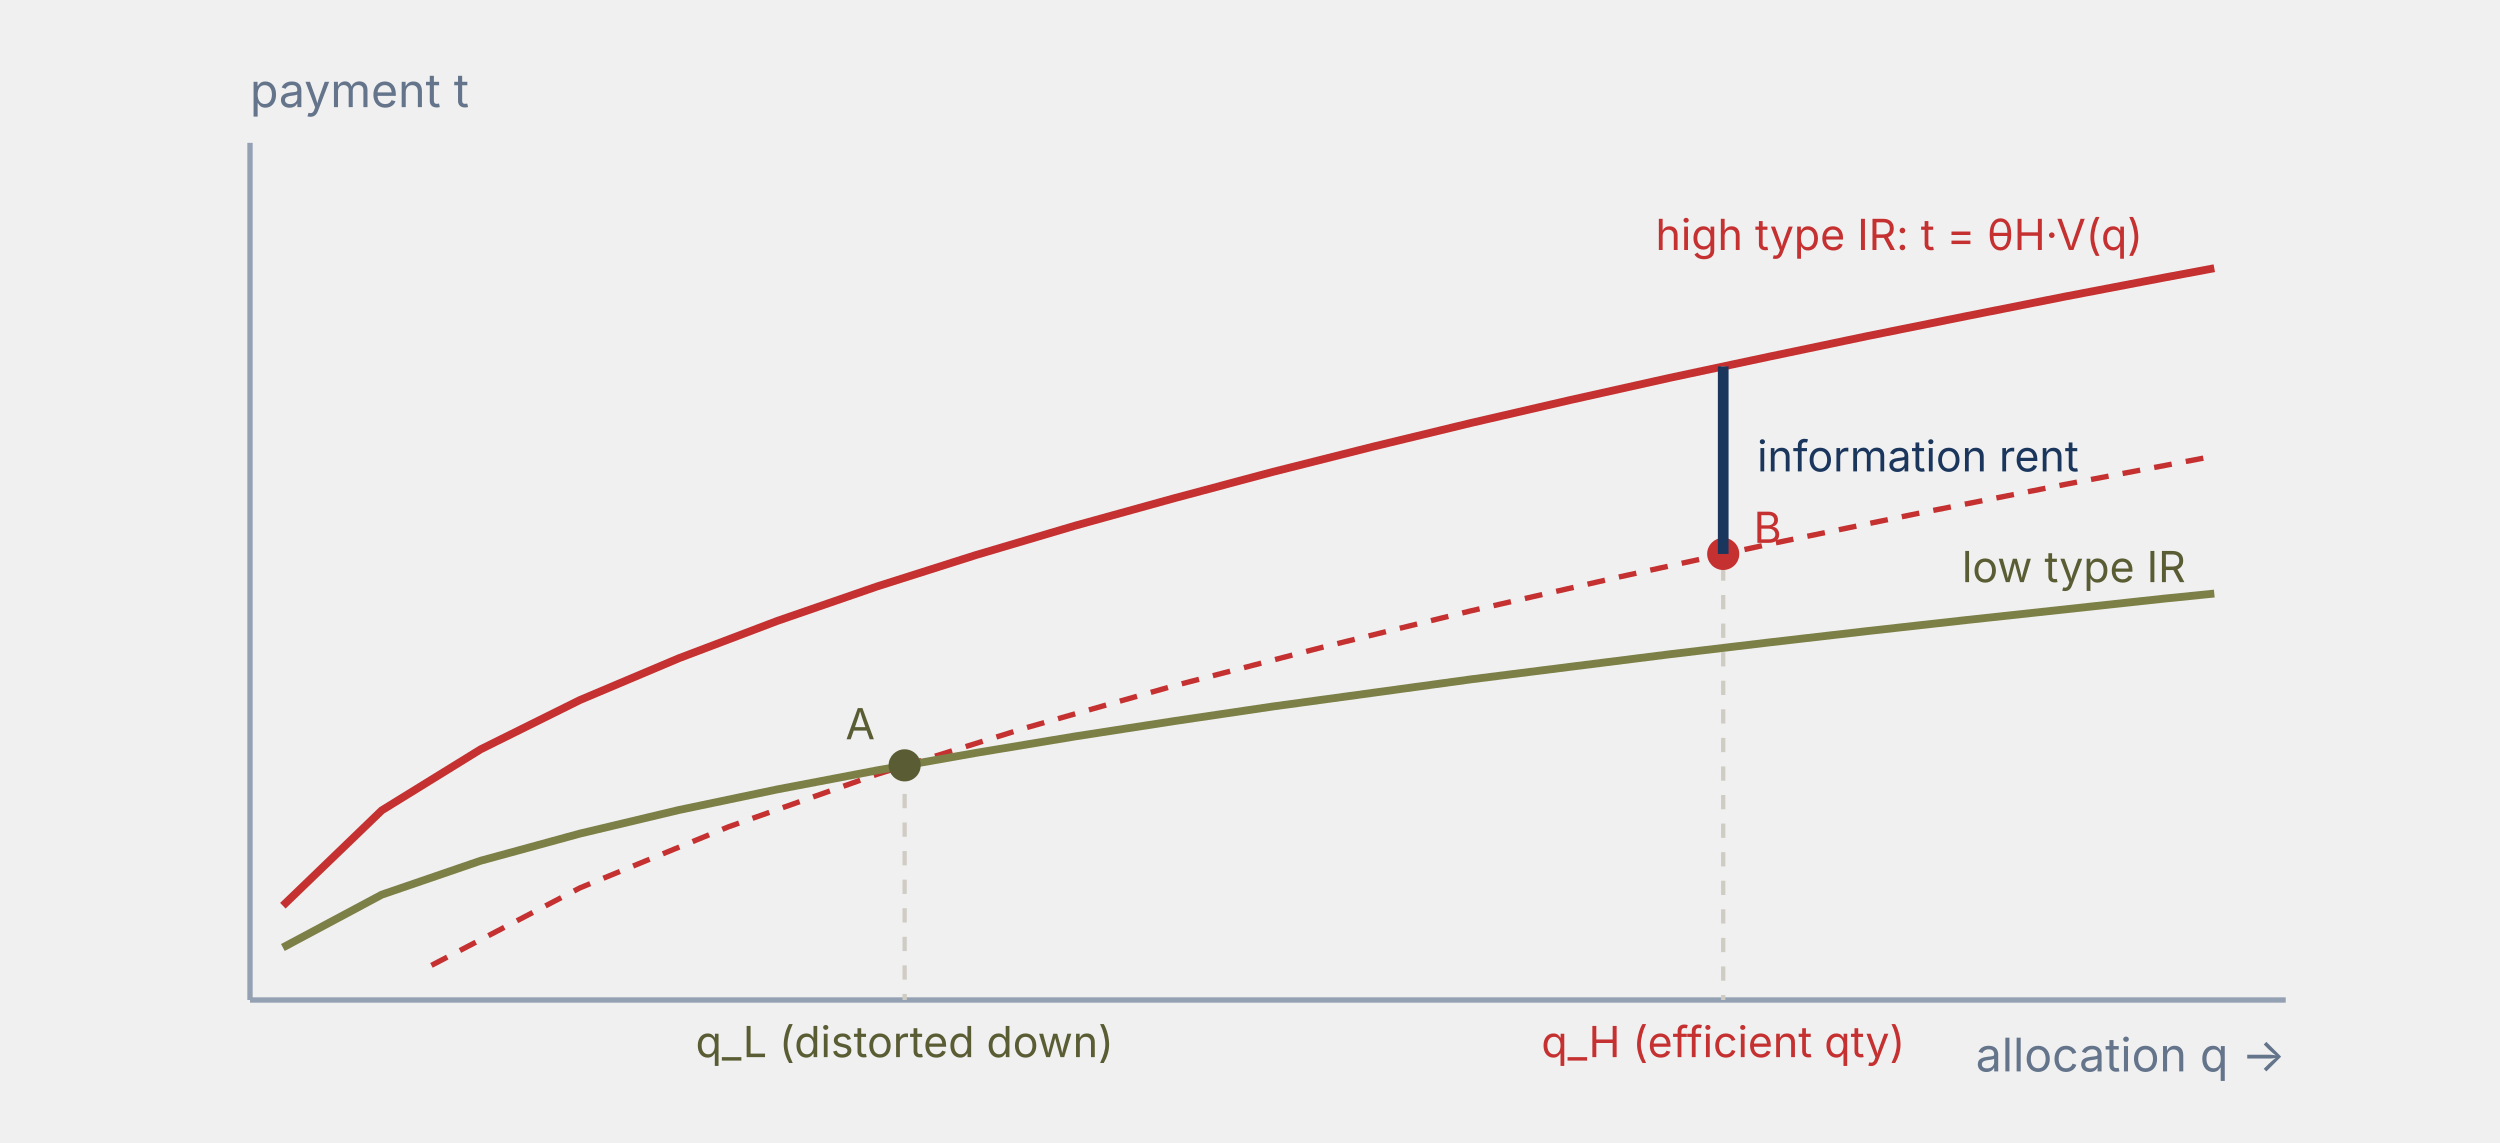
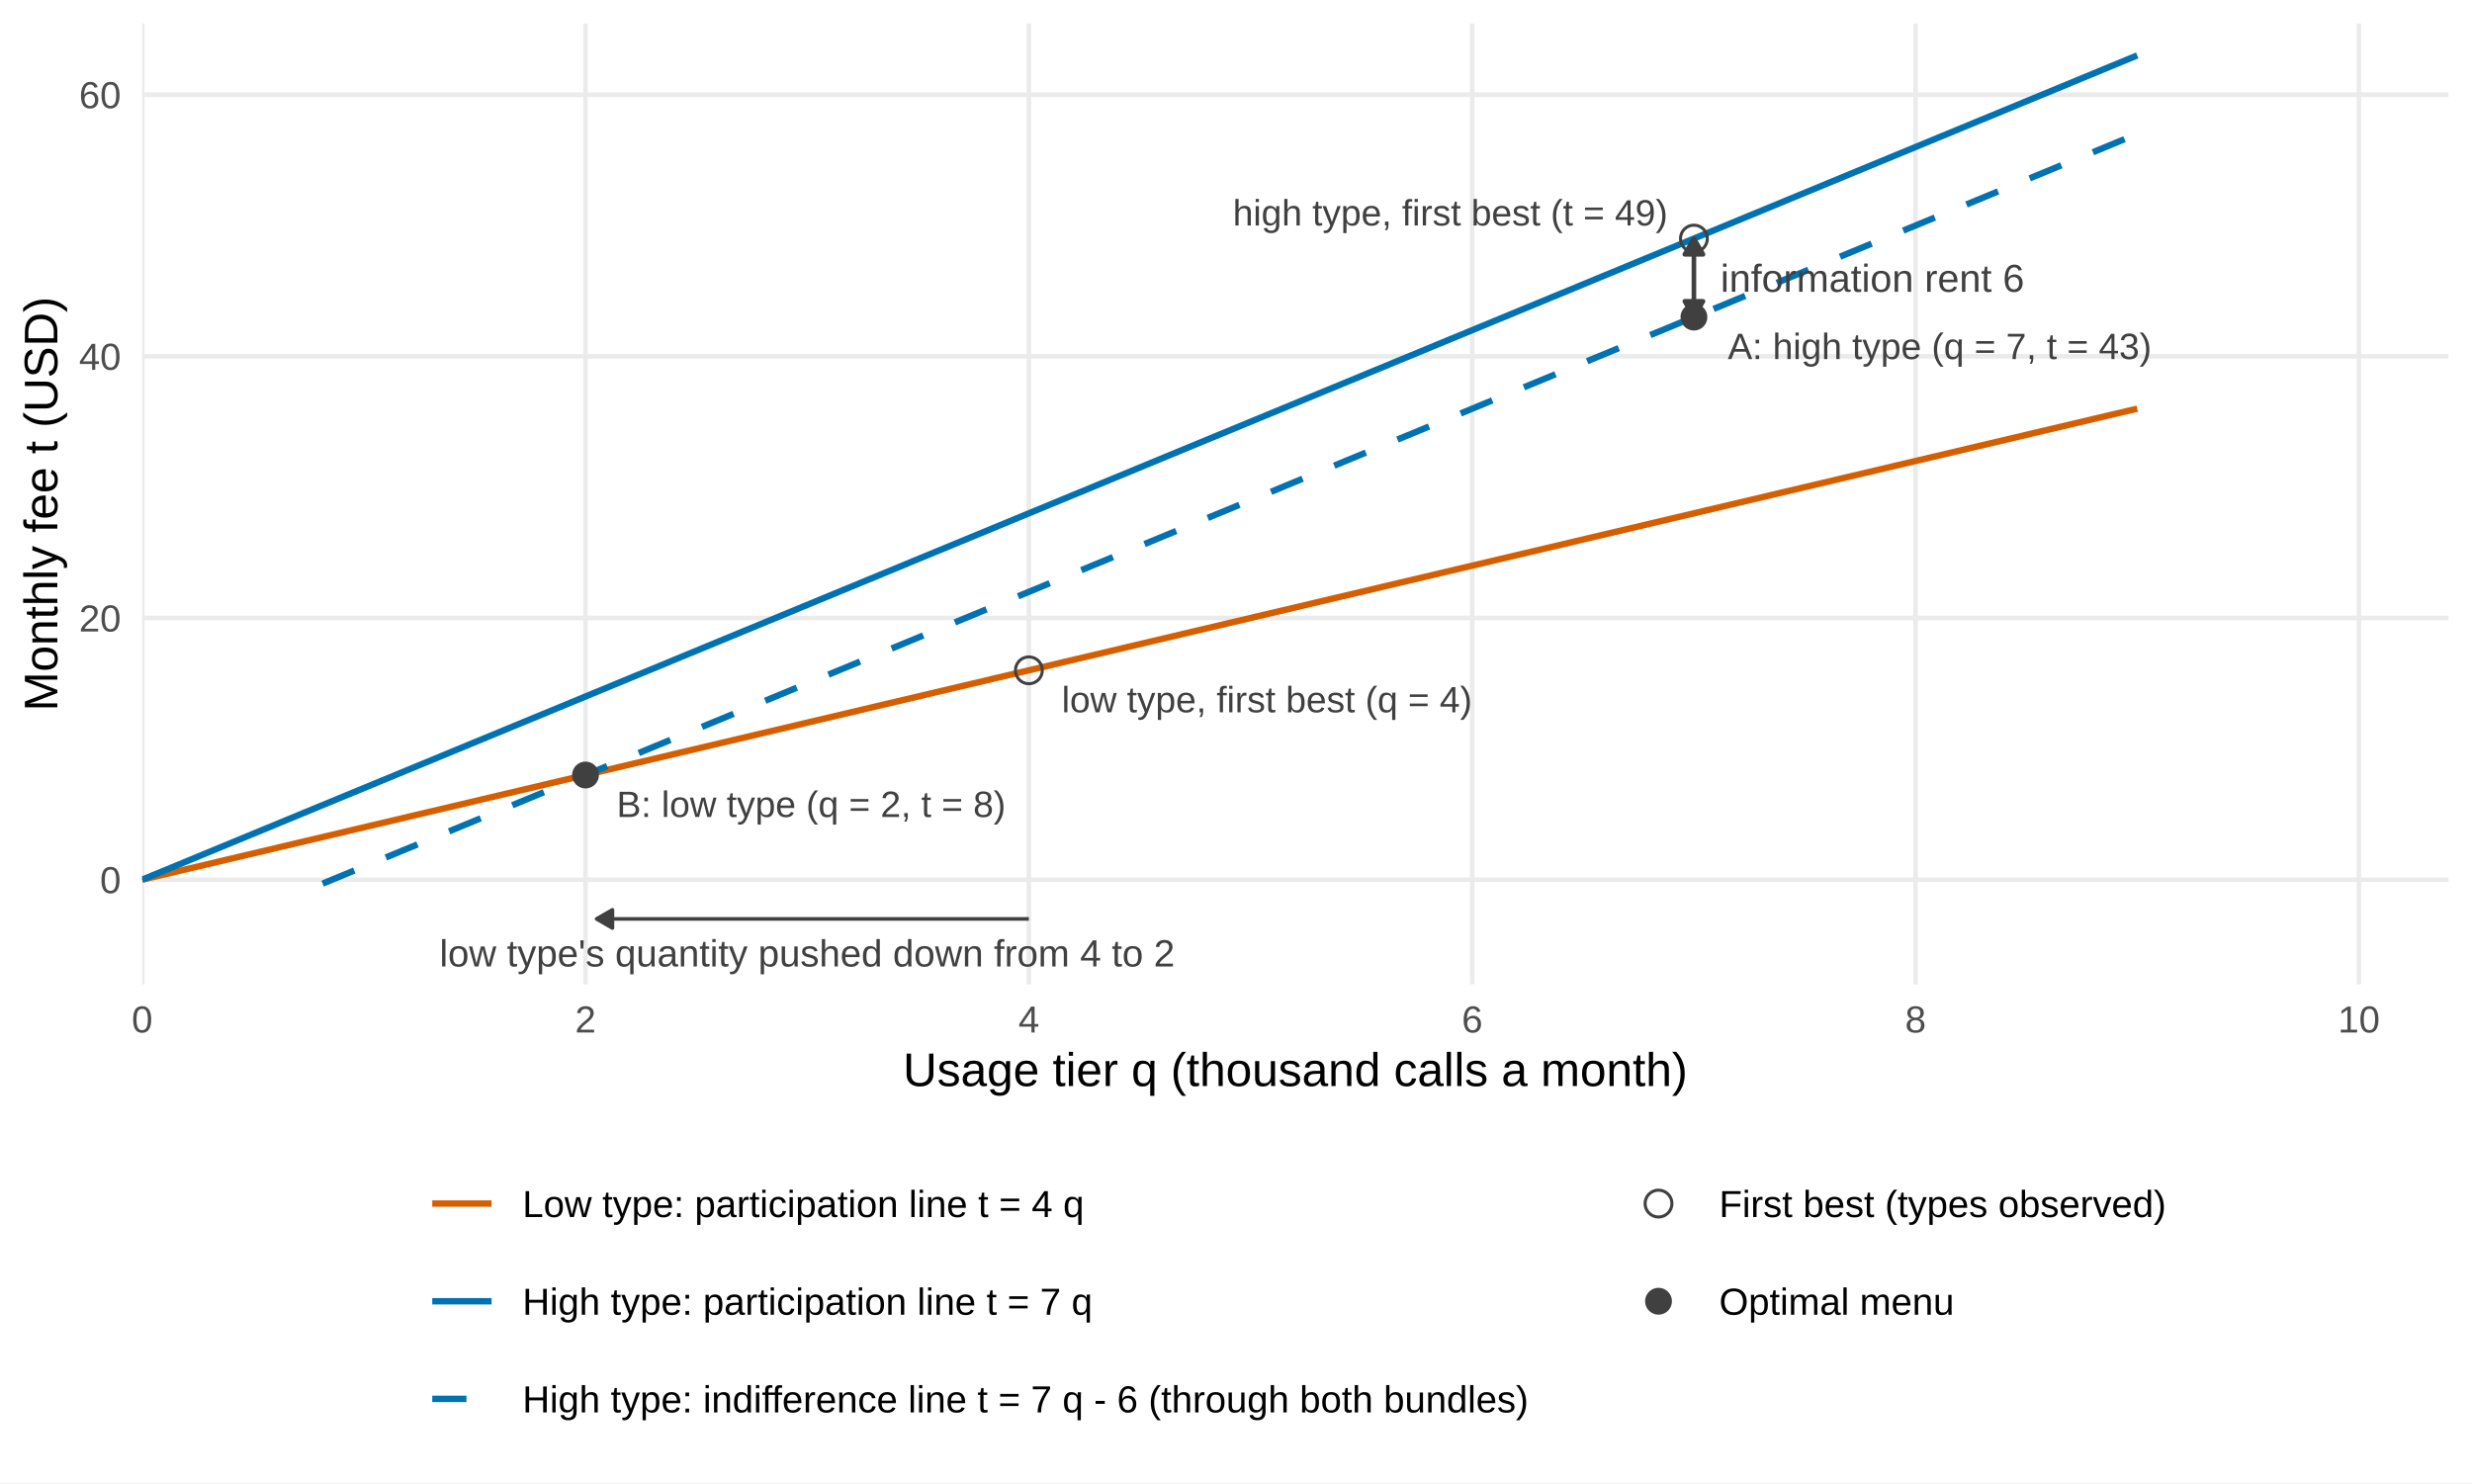
- <svg xmlns="http://www.w3.org/2000/svg" viewBox="0 0 700 320" font-family="-apple-system, 'Noto Sans SC', sans-serif">
-   <line x1="70" y1="40" x2="70" y2="280" stroke="#94a1b2" stroke-width="1.5" />
-   <line x1="70" y1="280" x2="640" y2="280" stroke="#94a1b2" stroke-width="1.5" />
-   <text x="70" y="30" text-anchor="start" font-size="13" fill="#64748b">payment t</text>
-   <text x="640" y="300" text-anchor="end" font-size="13" fill="#64748b">allocation q →</text>
-   <polyline fill="none" stroke="#c53030" stroke-width="2.2" points="79.2,253.6 106.9,226.9 134.6,209.8 162.4,196.0 190.1,184.3 217.8,173.8 245.6,164.2 273.3,155.4 301.0,147.2 328.8,139.5 356.5,132.1 384.3,125.1 412.0,118.4 439.7,112.0 467.5,105.8 495.2,99.9 522.9,94.1 550.7,88.5 578.4,83.0 606.1,77.7 620.0,75.1" />
-   <text x="600" y="70" text-anchor="end" font-size="12" fill="#c53030">high type IR: t = θH·V(q)</text>
-   <polyline fill="none" stroke="#c53030" stroke-width="1.5" stroke-dasharray="5 4" points="120.8,270.3 162.4,248.6 204.0,231.5 245.6,216.8 287.2,203.8 328.8,192.0 370.4,181.2 412.0,171.0 453.6,161.5 495.2,152.4 536.8,143.8 578.4,135.6 620.0,127.7" />
-   <polyline fill="none" stroke="#7c7f46" stroke-width="2.2" points="79.2,265.3 106.9,250.5 134.6,241.0 162.4,233.4 190.1,226.8 217.8,221.0 245.6,215.7 273.3,210.8 301.0,206.2 328.8,201.9 356.5,197.8 384.3,194.0 412.0,190.2 439.7,186.7 467.5,183.2 495.2,179.9 522.9,176.7 550.7,173.6 578.4,170.6 606.1,167.6 620.0,166.2" />
-   <text x="612" y="163" text-anchor="end" font-size="12" fill="#5a5d33">low type IR</text>
-   <line x1="253.3" y1="214.3" x2="253.3" y2="280" stroke="#cfccc4" stroke-width="1.2" stroke-dasharray="4 4" />
-   <line x1="482.5" y1="102.6" x2="482.5" y2="280" stroke="#cfccc4" stroke-width="1.2" stroke-dasharray="4 4" />
-   <text x="253.3" y="296" text-anchor="middle" font-size="12" fill="#5a5d33">q_L (distorted down)</text>
-   <text x="482.5" y="296" text-anchor="middle" font-size="12" fill="#c53030">q_H (efficient qty)</text>
-   <circle cx="253.3" cy="214.3" r="4.5" fill="#5a5d33" />
-   <text x="245" y="207" text-anchor="end" font-size="12" fill="#5a5d33">A</text>
-   <circle cx="482.5" cy="155.1" r="4.5" fill="#c53030" />
-   <text x="491" y="152" text-anchor="start" font-size="12" fill="#c53030">B</text>
-   <line x1="482.5" y1="102.6" x2="482.5" y2="155.1" stroke="#1a365d" stroke-width="3" />
-   <text x="492" y="132" text-anchor="start" font-size="12" fill="#1a365d">information rent</text>
+ <svg xmlns="http://www.w3.org/2000/svg" width="576.00pt" height="345.60pt" viewBox="0 0 576.00 345.60">
+   <g class="svglite">
+     <defs>
+       <style type="text/css">
+     .svglite line, .svglite polyline, .svglite polygon, .svglite path, .svglite rect, .svglite circle {
+       fill: none;
+       stroke: #000000;
+       stroke-linecap: round;
+       stroke-linejoin: round;
+       stroke-miterlimit: 10.00;
+     }
+     .svglite text {
+       white-space: pre;
+     }
+     .svglite g.glyphgroup path {
+       fill: inherit;
+       stroke: none;
+     }
+   </style>
+     </defs>
+     <rect width="100%" height="100%" style="stroke: none; fill: #FFFFFF;" />
+     <defs>
+       <clipPath id="cpMC4wMHw1NzYuMDB8MC4wMHwzNDUuNjA=">
+         <rect x="0.00" y="0.00" width="576.00" height="345.60" />
+       </clipPath>
+     </defs>
+     <g clip-path="url(#cpMC4wMHw1NzYuMDB8MC4wMHwzNDUuNjA=)">
+       <rect x="0.00" y="0.00" width="576.00" height="345.60" style="stroke-width: 1.07; stroke: none; fill: #FFFFFF;" />
+     </g>
+     <defs>
+       <clipPath id="cpMzMuMTN8NTcwLjUyfDUuNDh8MjI5LjM5">
+         <rect x="33.13" y="5.48" width="537.39" height="223.91" />
+       </clipPath>
+     </defs>
+     <g clip-path="url(#cpMzMuMTN8NTcwLjUyfDUuNDh8MjI5LjM5)">
+       <polyline points="33.13,205.00 570.52,205.00 " style="stroke-width: 1.07; stroke: #EBEBEB; stroke-linecap: butt;" />
+       <polyline points="33.13,144.02 570.52,144.02 " style="stroke-width: 1.07; stroke: #EBEBEB; stroke-linecap: butt;" />
+       <polyline points="33.13,83.04 570.52,83.04 " style="stroke-width: 1.07; stroke: #EBEBEB; stroke-linecap: butt;" />
+       <polyline points="33.13,22.07 570.52,22.07 " style="stroke-width: 1.07; stroke: #EBEBEB; stroke-linecap: butt;" />
+       <polyline points="33.13,229.39 33.13,5.48 " style="stroke-width: 1.07; stroke: #EBEBEB; stroke-linecap: butt;" />
+       <polyline points="136.43,229.39 136.43,5.48 " style="stroke-width: 1.07; stroke: #EBEBEB; stroke-linecap: butt;" />
+       <polyline points="239.74,229.39 239.74,5.48 " style="stroke-width: 1.07; stroke: #EBEBEB; stroke-linecap: butt;" />
+       <polyline points="343.04,229.39 343.04,5.48 " style="stroke-width: 1.07; stroke: #EBEBEB; stroke-linecap: butt;" />
+       <polyline points="446.35,229.39 446.35,5.48 " style="stroke-width: 1.07; stroke: #EBEBEB; stroke-linecap: butt;" />
+       <polyline points="549.65,229.39 549.65,5.48 " style="stroke-width: 1.07; stroke: #EBEBEB; stroke-linecap: butt;" />
+       <polyline points="33.13,205.00 35.46,204.44 37.80,203.89 40.14,203.34 42.47,202.79 44.81,202.24 47.14,201.69 49.48,201.14 51.82,200.58 54.15,200.03 56.49,199.48 58.82,198.93 61.16,198.38 63.50,197.83 65.83,197.27 68.17,196.72 70.50,196.17 72.84,195.62 75.18,195.07 77.51,194.52 79.85,193.97 82.18,193.41 84.52,192.86 86.86,192.31 89.19,191.76 91.53,191.21 93.86,190.66 96.20,190.10 98.54,189.55 100.87,189.00 103.21,188.45 105.54,187.90 107.88,187.35 110.22,186.80 112.55,186.24 114.89,185.69 117.22,185.14 119.56,184.59 121.90,184.04 124.23,183.49 126.57,182.93 128.91,182.38 131.24,181.83 133.58,181.28 135.91,180.73 138.25,180.18 140.59,179.62 142.92,179.07 145.26,178.52 147.59,177.97 149.93,177.42 152.27,176.87 154.60,176.32 156.94,175.76 159.27,175.21 161.61,174.66 163.95,174.11 166.28,173.56 168.62,173.01 170.95,172.45 173.29,171.90 175.63,171.35 177.96,170.80 180.30,170.25 182.63,169.70 184.97,169.15 187.31,168.59 189.64,168.04 191.98,167.49 194.31,166.94 196.65,166.39 198.99,165.84 201.32,165.28 203.66,164.73 205.99,164.18 208.33,163.63 210.67,163.08 213.00,162.53 215.34,161.98 217.67,161.42 220.01,160.87 222.35,160.32 224.68,159.77 227.02,159.22 229.36,158.67 231.69,158.11 234.03,157.56 236.36,157.01 238.70,156.46 241.04,155.91 243.37,155.36 245.71,154.81 248.04,154.25 250.38,153.70 252.72,153.15 255.05,152.60 257.39,152.05 259.72,151.50 262.06,150.94 264.40,150.39 266.73,149.84 269.07,149.29 271.40,148.74 273.74,148.19 276.08,147.63 278.41,147.08 280.75,146.53 283.08,145.98 285.42,145.43 287.76,144.88 290.09,144.33 292.43,143.77 294.76,143.22 297.10,142.67 299.44,142.12 301.77,141.57 304.11,141.02 306.44,140.46 308.78,139.91 311.12,139.36 313.45,138.81 315.79,138.26 318.12,137.71 320.46,137.16 322.80,136.60 325.13,136.05 327.47,135.50 329.81,134.95 332.14,134.40 334.48,133.85 336.81,133.29 339.15,132.74 341.49,132.19 343.82,131.64 346.16,131.09 348.49,130.54 350.83,129.99 353.17,129.43 355.50,128.88 357.84,128.33 360.17,127.78 362.51,127.23 364.85,126.68 367.18,126.12 369.52,125.57 371.85,125.02 374.19,124.47 376.53,123.92 378.86,123.37 381.20,122.82 383.53,122.26 385.87,121.71 388.21,121.16 390.54,120.61 392.88,120.06 395.21,119.51 397.55,118.95 399.89,118.40 402.22,117.85 404.56,117.30 406.89,116.75 409.23,116.20 411.57,115.64 413.90,115.09 416.24,114.54 418.57,113.99 420.91,113.44 423.25,112.89 425.58,112.34 427.92,111.78 430.25,111.23 432.59,110.68 434.93,110.13 437.26,109.58 439.60,109.03 441.94,108.47 444.27,107.92 446.61,107.37 448.94,106.82 451.28,106.27 453.62,105.72 455.95,105.17 458.29,104.61 460.62,104.06 462.96,103.51 465.30,102.96 467.63,102.41 469.97,101.86 472.30,101.30 474.64,100.75 476.98,100.20 479.31,99.65 481.65,99.10 483.98,98.55 486.32,98.00 488.66,97.44 490.99,96.89 493.33,96.34 495.66,95.79 498.00,95.24 " style="stroke-width: 1.49; stroke: #D55E00; stroke-linecap: butt;" />
+       <polyline points="33.13,205.00 35.46,204.03 37.80,203.07 40.14,202.10 42.47,201.14 44.81,200.17 47.14,199.20 49.48,198.24 51.82,197.27 54.15,196.31 56.49,195.34 58.82,194.38 61.16,193.41 63.50,192.45 65.83,191.48 68.17,190.52 70.50,189.55 72.84,188.59 75.18,187.62 77.51,186.66 79.85,185.69 82.18,184.73 84.52,183.76 86.86,182.80 89.19,181.83 91.53,180.87 93.86,179.90 96.20,178.94 98.54,177.97 100.87,177.01 103.21,176.04 105.54,175.07 107.88,174.11 110.22,173.14 112.55,172.18 114.89,171.21 117.22,170.25 119.56,169.28 121.90,168.32 124.23,167.35 126.57,166.39 128.91,165.42 131.24,164.46 133.58,163.49 135.91,162.53 138.25,161.56 140.59,160.60 142.92,159.63 145.26,158.67 147.59,157.70 149.93,156.74 152.27,155.77 154.60,154.81 156.94,153.84 159.27,152.87 161.61,151.91 163.95,150.94 166.28,149.98 168.62,149.01 170.95,148.05 173.29,147.08 175.63,146.12 177.96,145.15 180.30,144.19 182.63,143.22 184.97,142.26 187.31,141.29 189.64,140.33 191.98,139.36 194.31,138.40 196.65,137.43 198.99,136.47 201.32,135.50 203.66,134.54 205.99,133.57 208.33,132.61 210.67,131.64 213.00,130.67 215.34,129.71 217.67,128.74 220.01,127.78 222.35,126.81 224.68,125.85 227.02,124.88 229.36,123.92 231.69,122.95 234.03,121.99 236.36,121.02 238.70,120.06 241.04,119.09 243.37,118.13 245.71,117.16 248.04,116.20 250.38,115.23 252.72,114.27 255.05,113.30 257.39,112.34 259.72,111.37 262.06,110.41 264.40,109.44 266.73,108.47 269.07,107.51 271.40,106.54 273.74,105.58 276.08,104.61 278.41,103.65 280.75,102.68 283.08,101.72 285.42,100.75 287.76,99.79 290.09,98.82 292.43,97.86 294.76,96.89 297.10,95.93 299.44,94.96 301.77,94.00 304.11,93.03 306.44,92.07 308.78,91.10 311.12,90.14 313.45,89.17 315.79,88.21 318.12,87.24 320.46,86.27 322.80,85.31 325.13,84.34 327.47,83.38 329.81,82.41 332.14,81.45 334.48,80.48 336.81,79.52 339.15,78.55 341.49,77.59 343.82,76.62 346.16,75.66 348.49,74.69 350.83,73.73 353.17,72.76 355.50,71.80 357.84,70.83 360.17,69.87 362.51,68.90 364.85,67.94 367.18,66.97 369.52,66.01 371.85,65.04 374.19,64.07 376.53,63.11 378.86,62.14 381.20,61.18 383.53,60.21 385.87,59.25 388.21,58.28 390.54,57.32 392.88,56.35 395.21,55.39 397.55,54.42 399.89,53.46 402.22,52.49 404.56,51.53 406.89,50.56 409.23,49.60 411.57,48.63 413.90,47.67 416.24,46.70 418.57,45.74 420.91,44.77 423.25,43.81 425.58,42.84 427.92,41.88 430.25,40.91 432.59,39.94 434.93,38.98 437.26,38.01 439.60,37.05 441.94,36.08 444.27,35.12 446.61,34.15 448.94,33.19 451.28,32.22 453.62,31.26 455.95,30.29 458.29,29.33 460.62,28.36 462.96,27.40 465.30,26.43 467.63,25.47 469.97,24.50 472.30,23.54 474.64,22.57 476.98,21.61 479.31,20.64 481.65,19.68 483.98,18.71 486.32,17.74 488.66,16.78 490.99,15.81 493.33,14.85 495.66,13.88 498.00,12.92 " style="stroke-width: 1.49; stroke: #0072B2; stroke-linecap: butt;" />
+       <polyline points="75.18,205.92 77.51,204.95 79.85,203.99 82.18,203.02 84.52,202.05 86.86,201.09 89.19,200.12 91.53,199.16 93.86,198.19 96.20,197.23 98.54,196.26 100.87,195.30 103.21,194.33 105.54,193.37 107.88,192.40 110.22,191.44 112.55,190.47 114.89,189.51 117.22,188.54 119.56,187.58 121.90,186.61 124.23,185.65 126.57,184.68 128.91,183.72 131.24,182.75 133.58,181.79 135.91,180.82 138.25,179.85 140.59,178.89 142.92,177.92 145.26,176.96 147.59,175.99 149.93,175.03 152.27,174.06 154.60,173.10 156.94,172.13 159.27,171.17 161.61,170.20 163.95,169.24 166.28,168.27 168.62,167.31 170.95,166.34 173.29,165.38 175.63,164.41 177.96,163.45 180.30,162.48 182.63,161.52 184.97,160.55 187.31,159.59 189.64,158.62 191.98,157.65 194.31,156.69 196.65,155.72 198.99,154.76 201.32,153.79 203.66,152.83 205.99,151.86 208.33,150.90 210.67,149.93 213.00,148.97 215.34,148.00 217.67,147.04 220.01,146.07 222.35,145.11 224.68,144.14 227.02,143.18 229.36,142.21 231.69,141.25 234.03,140.28 236.36,139.32 238.70,138.35 241.04,137.39 243.37,136.42 245.71,135.45 248.04,134.49 250.38,133.52 252.72,132.56 255.05,131.59 257.39,130.63 259.72,129.66 262.06,128.70 264.40,127.73 266.73,126.77 269.07,125.80 271.40,124.84 273.74,123.87 276.08,122.91 278.41,121.94 280.75,120.98 283.08,120.01 285.42,119.05 287.76,118.08 290.09,117.12 292.43,116.15 294.76,115.19 297.10,114.22 299.44,113.25 301.77,112.29 304.11,111.32 306.44,110.36 308.78,109.39 311.12,108.43 313.45,107.46 315.79,106.50 318.12,105.53 320.46,104.57 322.80,103.60 325.13,102.64 327.47,101.67 329.81,100.71 332.14,99.74 334.48,98.78 336.81,97.81 339.15,96.85 341.49,95.88 343.82,94.92 346.16,93.95 348.49,92.99 350.83,92.02 353.17,91.06 355.50,90.09 357.84,89.12 360.17,88.16 362.51,87.19 364.85,86.23 367.18,85.26 369.52,84.30 371.85,83.33 374.19,82.37 376.53,81.40 378.86,80.44 381.20,79.47 383.53,78.51 385.87,77.54 388.21,76.58 390.54,75.61 392.88,74.65 395.21,73.68 397.55,72.72 399.89,71.75 402.22,70.79 404.56,69.82 406.89,68.86 409.23,67.89 411.57,66.92 413.90,65.96 416.24,64.99 418.57,64.03 420.91,63.06 423.25,62.10 425.58,61.13 427.92,60.17 430.25,59.20 432.59,58.24 434.93,57.27 437.26,56.31 439.60,55.34 441.94,54.38 444.27,53.41 446.61,52.45 448.94,51.48 451.28,50.52 453.62,49.55 455.95,48.59 458.29,47.62 460.62,46.66 462.96,45.69 465.30,44.72 467.63,43.76 469.97,42.79 472.30,41.83 474.64,40.86 476.98,39.90 479.31,38.93 481.65,37.97 483.98,37.00 486.32,36.04 488.66,35.07 490.99,34.11 493.33,33.14 495.66,32.18 498.00,31.21 " style="stroke-width: 1.49; stroke: #0072B2; stroke-dasharray: 7.97,7.97; stroke-linecap: butt;" />
+       <line x1="394.70" y1="73.90" x2="394.70" y2="55.60" style="stroke-width: 1.07; stroke: #404040; stroke-linecap: butt;" />
+       <polygon points="392.57,70.21 394.70,73.90 396.82,70.21 " style="stroke-width: 1.07; stroke: #404040; stroke-linecap: butt; fill: #404040;" />
+       <polygon points="396.82,59.28 394.70,55.60 392.57,59.28 " style="stroke-width: 1.07; stroke: #404040; stroke-linecap: butt; fill: #404040;" />
+       <text x="400.89" y="68.00" style="font-size: 9.10px;fill: #404040; font-family: &quot;Arial&quot;;" textLength="70.83px" lengthAdjust="spacingAndGlyphs">information rent 6</text>
+       <line x1="239.74" y1="214.14" x2="139.01" y2="214.14" style="stroke-width: 0.85; stroke: #404040; stroke-linecap: butt;" />
+       <polygon points="142.70,212.02 139.01,214.14 142.70,216.27 " style="stroke-width: 0.85; stroke: #404040; stroke-linecap: butt; fill: #404040;" />
+       <text x="188.08" y="225.22" text-anchor="middle" style="font-size: 8.82px;fill: #404040; font-family: &quot;Arial&quot;;" textLength="171.33px" lengthAdjust="spacingAndGlyphs">low type's quantity pushed down from 4 to 2</text>
+       <circle cx="136.43" cy="180.61" r="3.13" style="stroke-width: 0.71; stroke: none; fill: #404040;" />
+       <circle cx="394.70" cy="73.90" r="3.13" style="stroke-width: 0.71; stroke: none; fill: #404040;" />
+       <circle cx="239.74" cy="156.21" r="3.13" style="stroke-width: 0.71; stroke: #404040;" />
+       <circle cx="394.70" cy="55.60" r="3.13" style="stroke-width: 0.71; stroke: #404040;" />
+       <text x="143.68" y="190.39" style="font-size: 8.54px;fill: #404040; font-family: &quot;Arial&quot;;" textLength="90.66px" lengthAdjust="spacingAndGlyphs">B: low type (q = 2, t = 8)</text>
+       <text x="402.60" y="83.68" style="font-size: 8.54px;fill: #404040; font-family: &quot;Arial&quot;;" textLength="98.75px" lengthAdjust="spacingAndGlyphs">A: high type (q = 7, t = 43)</text>
+       <text x="247.39" y="166.00" style="font-size: 8.54px;fill: #404040; font-family: &quot;Arial&quot;;" textLength="95.62px" lengthAdjust="spacingAndGlyphs">low type, first best (q = 4)</text>
+       <text x="388.61" y="52.55" text-anchor="end" style="font-size: 8.54px;fill: #404040; font-family: &quot;Arial&quot;;" textLength="101.34px" lengthAdjust="spacingAndGlyphs">high type, first best (t = 49)</text>
+     </g>
+     <g clip-path="url(#cpMC4wMHw1NzYuMDB8MC4wMHwzNDUuNjA=)">
+       <text x="28.20" y="208.15" text-anchor="end" style="font-size: 8.80px;fill: #4D4D4D; font-family: &quot;Arial&quot;;" textLength="4.89px" lengthAdjust="spacingAndGlyphs">0</text>
+       <text x="28.20" y="147.17" text-anchor="end" style="font-size: 8.80px;fill: #4D4D4D; font-family: &quot;Arial&quot;;" textLength="9.78px" lengthAdjust="spacingAndGlyphs">20</text>
+       <text x="28.20" y="86.19" text-anchor="end" style="font-size: 8.80px;fill: #4D4D4D; font-family: &quot;Arial&quot;;" textLength="9.78px" lengthAdjust="spacingAndGlyphs">40</text>
+       <text x="28.20" y="25.22" text-anchor="end" style="font-size: 8.80px;fill: #4D4D4D; font-family: &quot;Arial&quot;;" textLength="9.78px" lengthAdjust="spacingAndGlyphs">60</text>
+       <text x="33.13" y="240.62" text-anchor="middle" style="font-size: 8.80px;fill: #4D4D4D; font-family: &quot;Arial&quot;;" textLength="4.89px" lengthAdjust="spacingAndGlyphs">0</text>
+       <text x="136.43" y="240.62" text-anchor="middle" style="font-size: 8.80px;fill: #4D4D4D; font-family: &quot;Arial&quot;;" textLength="4.89px" lengthAdjust="spacingAndGlyphs">2</text>
+       <text x="239.74" y="240.62" text-anchor="middle" style="font-size: 8.80px;fill: #4D4D4D; font-family: &quot;Arial&quot;;" textLength="4.89px" lengthAdjust="spacingAndGlyphs">4</text>
+       <text x="343.04" y="240.62" text-anchor="middle" style="font-size: 8.80px;fill: #4D4D4D; font-family: &quot;Arial&quot;;" textLength="4.89px" lengthAdjust="spacingAndGlyphs">6</text>
+       <text x="446.35" y="240.62" text-anchor="middle" style="font-size: 8.80px;fill: #4D4D4D; font-family: &quot;Arial&quot;;" textLength="4.89px" lengthAdjust="spacingAndGlyphs">8</text>
+       <text x="549.65" y="240.62" text-anchor="middle" style="font-size: 8.80px;fill: #4D4D4D; font-family: &quot;Arial&quot;;" textLength="9.78px" lengthAdjust="spacingAndGlyphs">10</text>
+       <text x="301.82" y="253.09" text-anchor="middle" style="font-size: 11.00px; font-family: &quot;Arial&quot;;" textLength="182.94px" lengthAdjust="spacingAndGlyphs">Usage tier q (thousand calls a month)</text>
+       <text transform="translate(13.36,117.43) rotate(-90)" text-anchor="middle" style="font-size: 11.00px; font-family: &quot;Arial&quot;;" textLength="96.62px" lengthAdjust="spacingAndGlyphs">Monthly fee t (USD)</text>
+       <line x1="100.72" y1="280.48" x2="114.54" y2="280.48" style="stroke-width: 1.49; stroke: #D55E00; stroke-linecap: butt;" />
+       <line x1="100.72" y1="303.24" x2="114.54" y2="303.24" style="stroke-width: 1.49; stroke: #0072B2; stroke-linecap: butt;" />
+       <line x1="100.72" y1="326.00" x2="114.54" y2="326.00" style="stroke-width: 1.49; stroke: #0072B2; stroke-dasharray: 7.97,7.97; stroke-linecap: butt;" />
+       <text x="121.75" y="283.63" style="font-size: 8.80px; font-family: &quot;Arial&quot;;" textLength="130.72px" lengthAdjust="spacingAndGlyphs">Low type: participation line t = 4 q</text>
+       <text x="121.75" y="306.39" style="font-size: 8.80px; font-family: &quot;Arial&quot;;" textLength="132.67px" lengthAdjust="spacingAndGlyphs">High type: participation line t = 7 q</text>
+       <text x="121.75" y="329.15" style="font-size: 8.80px; font-family: &quot;Arial&quot;;" textLength="234.14px" lengthAdjust="spacingAndGlyphs">High type: indifference line t = 7 q - 6 (through both bundles)</text>
+       <circle cx="386.45" cy="280.48" r="3.13" style="stroke-width: 0.71; stroke: #404040;" />
+       <circle cx="386.45" cy="303.24" r="3.13" style="stroke-width: 0.71; stroke: none; fill: #404040;" />
+       <text x="400.57" y="283.63" style="font-size: 8.80px; font-family: &quot;Arial&quot;;" textLength="104.09px" lengthAdjust="spacingAndGlyphs">First best (types observed)</text>
+       <text x="400.57" y="306.39" style="font-size: 8.80px; font-family: &quot;Arial&quot;;" textLength="54.73px" lengthAdjust="spacingAndGlyphs">Optimal menu</text>
+     </g>
+   </g>
</svg>
